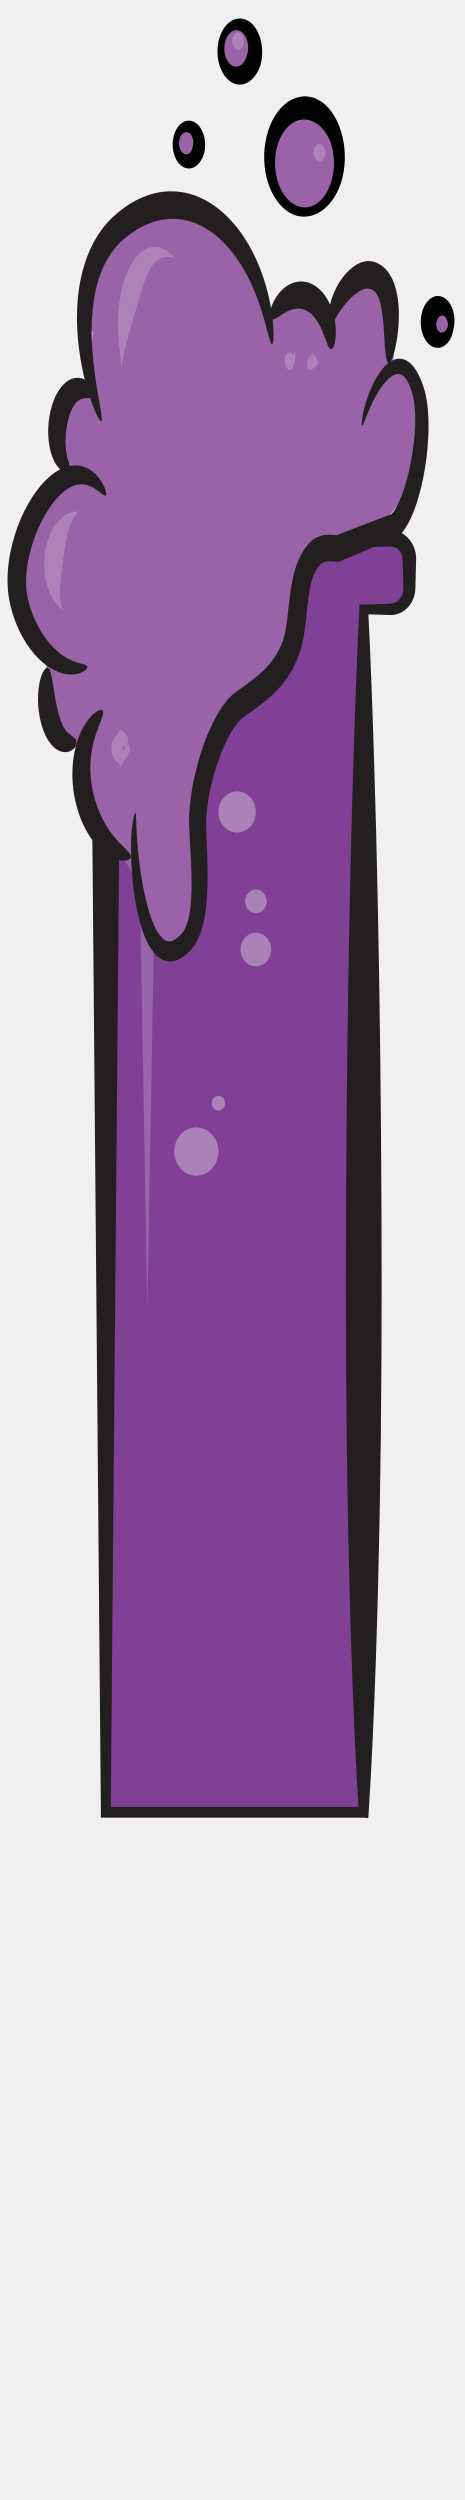
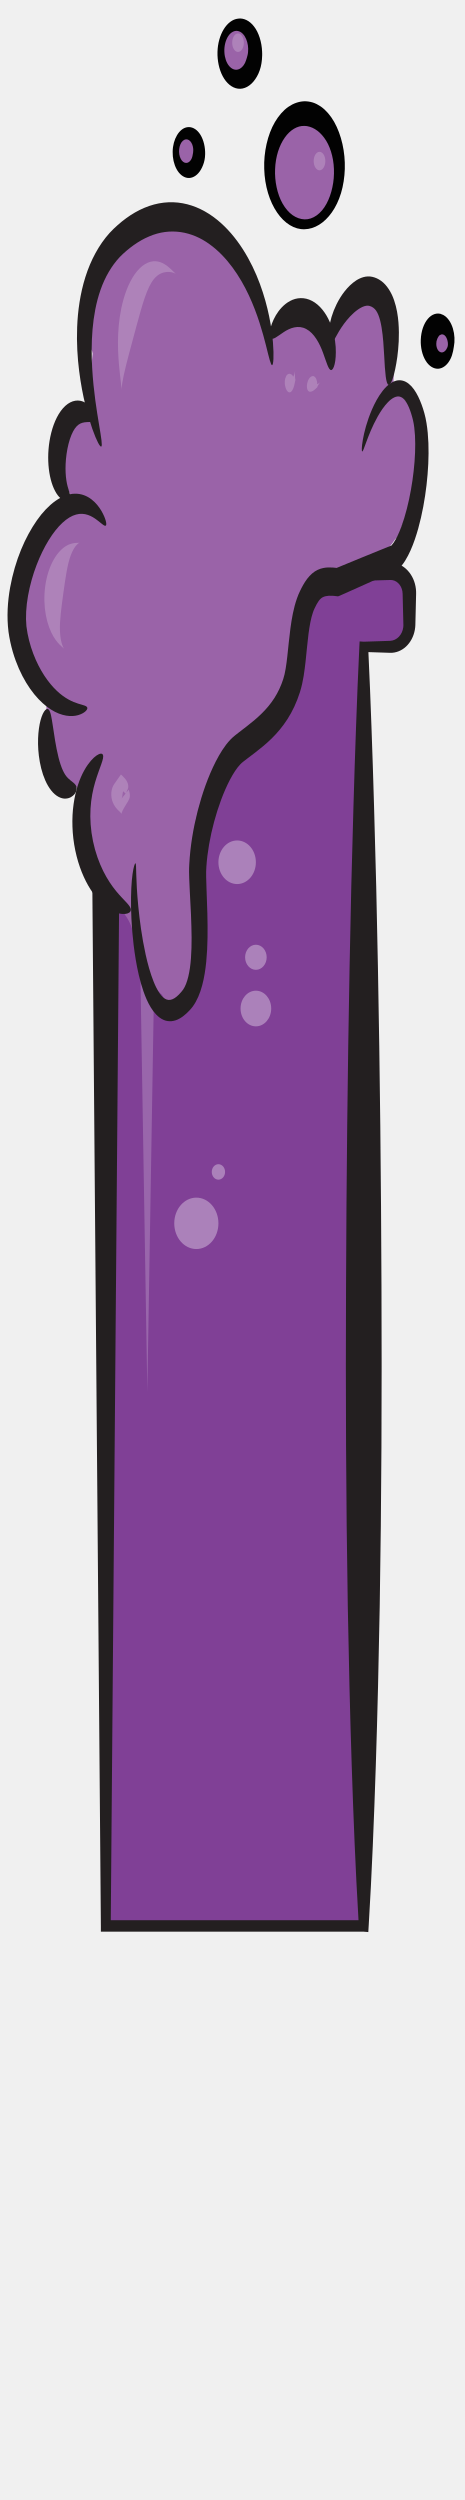
<svg xmlns="http://www.w3.org/2000/svg" version="1.1" id="Layer_1" x="0px" y="0px" width="120.922px" height="650.396px" viewBox="0 0 200.922 650.396" enable-background="new 0 0 200.922 387.396" xml:space="preserve">
  <defs id="defs111" />
-   <g id="g3" transform="matrix(1.342472,0,0,2.005005,-1.114405,-209.0925)">
+   <g id="g3" transform="matrix(1.342472,0,0,2.132052,-1.114405,-209.2154)">
    <path d="m 26.395,113.021 h 100.067 c 3.414,0 6.183,2.028 6.183,4.534 v 6.273 c 0,2.504 -2.769,4.534 -6.183,4.534 h -8.505 V 387.707 H 34.897 V 128.364 h -8.5 c -3.414,0 -6.186,-2.03 -6.186,-4.534 v -6.273 c -0.002,-2.506 2.77,-4.536 6.184,-4.536 z" id="path5" style="fill:#804096" />
    <rect x="35.752" y="156.089" width="81.353" height="217.083" id="rect7" style="fill:#804096" />
    <path d="m 134.747,116.606 c -0.129,-0.701 -0.426,-1.391 -0.875,-2.021 -0.898,-1.265 -2.407,-2.296 -4.228,-2.858 -0.919,-0.285 -1.868,-0.445 -2.899,-0.486 l -2.196,-0.044 -4.27,-0.08 -8.533,-0.163 -17.07,-0.322 -68.28,-1.197 c -2.71,-0.028 -5.474,0.725 -7.505,2.065 -2.055,1.328 -3.398,3.243 -3.659,5.283 l -0.042,0.452 -0.011,0.209 -0.007,0.513 -0.008,0.835 -0.005,1.67 -0.002,3.345 c -0.005,0.962 0.237,2.011 0.73,2.951 0.493,0.949 1.226,1.829 2.148,2.58 1.831,1.507 4.468,2.491 7.23,2.687 l 0.631,0.033 0.314,0.007 0.698,0.002 1.141,-0.002 1.927,-0.013 3.334,255.655 v 0.001 1.161 h 1.584 83.062 l 1.468,0.078 0.12,-1.238 c 1.044,-10.807 1.717,-21.613 2.287,-32.419 0.56,-10.806 0.962,-21.61 1.27,-32.419 0.581,-21.611 0.71,-43.223 0.563,-64.835 -0.129,-21.611 -0.487,-43.224 -1.146,-64.836 -0.32,-10.805 -0.715,-21.611 -1.24,-32.417 -0.271,-5.403 -0.495,-10.807 -0.836,-16.209 -0.285,-5.046 -0.608,-10.093 -0.989,-15.14 l 7.055,0.146 c 1.8,0.027 3.635,-0.428 5.062,-1.269 1.428,-0.835 2.465,-2.053 2.838,-3.392 0.051,-0.168 0.083,-0.333 0.114,-0.508 l 0.033,-0.284 0.021,-0.203 0.03,-0.818 0.062,-1.564 0.117,-3.126 0.032,-0.783 c 0.012,-0.297 -0.008,-0.689 -0.07,-1.027 z m -4.03,7.433 -0.006,0.104 c -0.012,0.085 -0.02,0.18 -0.037,0.268 -0.136,0.715 -0.635,1.397 -1.389,1.899 -0.756,0.501 -1.748,0.805 -2.797,0.838 l -8.525,0.176 h -0.006 l -1.332,-0.056 -0.086,1.097 c -0.416,5.403 -0.76,10.805 -1.062,16.209 -0.342,5.402 -0.565,10.806 -0.837,16.209 -0.525,10.805 -0.92,21.612 -1.242,32.417 -0.657,21.612 -1.016,43.226 -1.144,64.836 -0.149,21.613 -0.019,43.225 0.563,64.835 0.307,10.809 0.709,21.613 1.271,32.419 0.546,10.418 1.202,20.836 2.184,31.255 H 36.5 l 3.366,-258.181 0.048,-3.606 -5.017,-0.034 h -0.005 l -4.563,-0.048 -4.056,-0.02 c -0.267,-0.023 -0.52,-0.119 -0.717,-0.275 -0.099,-0.074 -0.168,-0.166 -0.216,-0.257 -0.046,-0.103 -0.072,-0.167 -0.075,-0.317 l -0.019,-6.349 c 0.019,-0.182 0.133,-0.395 0.336,-0.56 0.214,-0.167 0.479,-0.267 0.813,-0.29 l 68.28,-1.2 17.07,-0.322 8.533,-0.16 4.27,-0.081 2.072,-0.034 c 0.387,-0.004 0.854,0.046 1.256,0.151 0.823,0.207 1.562,0.646 2.03,1.212 0.234,0.284 0.402,0.596 0.492,0.925 0.045,0.177 0.066,0.308 0.081,0.531 l 0.028,0.783 0.12,3.126 0.059,1.564 0.029,0.746 v 0.19 z" id="path9" style="fill:#231f20" />
    <ellipse enable-background="new    " cx="77.192" cy="172.042" rx="6.031" ry="4.42" id="ellipse11" d="m 83.223,172.042 c 0,2.441 -2.7,4.42 -6.031,4.42 -3.331,0 -6.031,-1.979 -6.031,-4.42 0,-2.441 2.7,-4.42 6.031,-4.42 3.331,0 6.031,1.979 6.031,4.42 z" style="opacity:0.34;fill:#ffffff" />
    <ellipse enable-background="new    " cx="71.162" cy="234.828" rx="2.142" ry="1.569" id="ellipse13" d="m 73.304,234.828 c 0,0.867 -0.959,1.569 -2.142,1.569 -1.183,0 -2.142,-0.702 -2.142,-1.569 0,-0.867 0.959,-1.569 2.142,-1.569 1.183,0 2.142,0.702 2.142,1.569 z" style="opacity:0.34;fill:#ffffff" />
    <ellipse enable-background="new    " cx="83.225" cy="191.308" rx="3.473" ry="2.544" id="ellipse15" d="m 86.698,191.308 c 0,1.405 -1.555,2.544 -3.473,2.544 -1.918,0 -3.473,-1.139 -3.473,-2.544 0,-1.405 1.555,-2.544 3.473,-2.544 1.918,0 3.473,1.139 3.473,2.544 z" style="opacity:0.34;fill:#ffffff" />
    <g id="g17" style="opacity:0.2">
-       <polygon points="48.269,279.436 44.176,123.959 52.363,123.959 " id="polygon19" style="fill:#ffffff" />
+       <polygon points="44.176,123.959 52.363,123.959 48.269,279.436 " id="polygon19" style="fill:#ffffff" />
    </g>
    <ellipse enable-background="new    " cx="64.051" cy="245.251" rx="7.111" ry="5.211" id="ellipse21" d="m 71.162,245.251 c 0,2.878 -3.184,5.211 -7.111,5.211 -3.927,0 -7.111,-2.333 -7.111,-5.211 0,-2.878 3.184,-5.211 7.111,-5.211 3.927,0 7.111,2.333 7.111,5.211 z" style="opacity:0.34;fill:#ffffff" />
    <ellipse enable-background="new    " cx="83.223" cy="201.697" rx="4.934" ry="3.615" id="ellipse23" d="m 88.157,201.697 c 0,1.997 -2.209,3.615 -4.934,3.615 -2.725,0 -4.934,-1.618 -4.934,-3.615 0,-1.997 2.209,-3.615 4.934,-3.615 2.725,0 4.934,1.618 4.934,3.615 z" style="opacity:0.34;fill:#ffffff" />
  </g>
-   <g id="g25" transform="matrix(1.342472,0,0,2.005005,-1.114405,-209.0925)">
+   <g id="g25" transform="matrix(1.342472,0,0,2.132052,-1.114405,-209.2154)">
    <path d="m 134.848,81.452 c -0.287,-1.004 -1.078,-1.725 -2,-2.031 -0.347,-0.474 -0.863,-0.856 -1.589,-1.061 -0.881,-1.074 -2.135,-1.261 -3.209,-0.874 -0.254,-0.066 -0.508,-0.13 -0.762,-0.191 0.752,-6.527 0.57,-13.188 -2.744,-19.059 -1.289,-2.284 -4.371,-1.7 -5.354,0.419 -3.979,-3.896 -9.316,0.709 -11.855,3.974 -0.469,0.603 -0.694,1.242 -0.744,1.862 -1.502,-1.325 -3.192,-2.027 -5.506,-2.528 -4.789,-1.038 -10.086,-0.547 -14.041,2.173 -0.803,-3.311 -2.688,-6.242 -5.467,-8.507 -0.404,-0.33 -0.883,-0.536 -1.383,-0.637 -0.217,-0.417 -0.42,-0.839 -0.648,-1.255 -0.612,-1.115 -1.522,-1.551 -2.426,-1.522 -4.156,-6.334 -9.594,-11.37 -17.463,-8.855 -0.098,0.031 -0.184,0.071 -0.275,0.108 -9.271,-1.857 -21.571,1.002 -25.053,9.356 -4.121,3.605 -6.738,8.705 -4.766,14.225 0.201,0.564 0.535,1.027 0.94,1.383 0.047,0.167 0.101,0.333 0.152,0.5 -0.705,3.627 -0.619,8.375 0.604,12.022 -0.106,0.176 -0.215,0.353 -0.323,0.526 -2.025,-0.196 -4.295,0.646 -5.994,1.681 -0.726,0.44 -1.148,1.087 -1.328,1.785 -3.604,3.15 -3.689,8.914 0.221,12.927 0.031,0.032 0.064,0.058 0.099,0.088 -1.009,1.124 -2.031,2.234 -3.078,3.322 -1.902,1.979 -3.771,3.955 -5.494,6.021 -0.857,-0.162 -1.779,0.05 -2.525,0.826 -1.778,1.854 -2.77,4.089 -3.25,6.479 -0.422,1.236 -0.76,2.511 -1.021,3.844 -0.15,0.762 -0.058,1.421 0.188,1.969 -0.073,0.164 -0.137,0.341 -0.188,0.531 -0.906,3.378 0.274,6.046 2.334,8.235 -0.656,0.848 -0.838,1.981 -0.033,3.077 0.916,1.242 4.141,3.389 5.953,5.302 -0.361,0.339 -0.631,0.798 -0.754,1.386 -0.65,3.109 -0.533,5.665 0.312,7.906 -1.266,4.126 -0.334,9.128 4.318,10.408 1.293,0.354 2.574,0.06 3.809,-0.312 0.322,-0.096 0.619,-0.155 0.9,-0.186 1.613,1.968 2.803,4.174 3.877,6.462 -0.381,2.598 0.672,5.798 2.588,8.15 -1.176,7.755 11.59,9.214 12.088,16.367 0.078,1.137 0.816,2.142 1.767,2.666 1.623,3.563 3.897,6.743 7.272,8.497 0.49,0.781 1.336,1.337 2.461,1.337 h 2 c 1.627,0 2.67,-1.294 2.9,-2.674 0.955,-0.233 1.771,-0.884 1.992,-2.028 0.438,-2.271 0.596,-4.481 0.606,-6.798 0.002,-0.492 -0.117,-0.922 -0.309,-1.299 -0.179,-8.426 -1.187,-17.539 1.674,-25.135 0.342,-0.389 0.522,-0.87 0.57,-1.385 0.526,-1.163 1.155,-2.285 1.907,-3.358 0.13,-0.176 0.255,-0.354 0.388,-0.528 0.061,-0.081 0.125,-0.162 0.188,-0.242 0.383,-0.486 0.779,-0.966 1.203,-1.431 0.064,-0.072 0.107,-0.146 0.164,-0.221 1.771,-1.489 5.143,-2.225 7.229,-3.257 2.151,-1.065 4.03,-2.857 5.85,-4.401 6.932,-5.884 11.973,-12.554 14.369,-21.375 0.701,-2.586 1.174,-5.243 2.576,-7.563 1.946,-3.226 6.942,-4.219 10.289,-4.971 6.997,-1.577 13.926,-2.063 19.008,-7.02 0.143,-0.063 0.278,-0.132 0.408,-0.224 1.161,-0.83 1.641,-1.554 1.864,-2.729 1.215,-0.381 2.121,-1.552 2.121,-2.86 0,-0.334 -0.067,-0.648 -0.17,-0.947 0.687,-1.309 1.211,-2.763 1.572,-4.303 1.932,-4.181 2.454,-8.907 0.991,-14.047 z" id="path27" style="fill:#9a63a8" />
    <g id="g29">
      <path d="m 117.455,88.75 c -0.188,-0.053 -0.199,-0.888 0.215,-2.388 0.422,-1.492 1.252,-3.656 2.949,-6.138 0.859,-1.232 1.932,-2.555 3.441,-3.77 0.758,-0.6 1.633,-1.177 2.696,-1.6 1.056,-0.421 2.351,-0.676 3.709,-0.461 1.357,0.198 2.658,0.885 3.658,1.774 1.015,0.893 1.793,1.953 2.453,3.065 0.629,1.061 1.248,2.4 1.578,3.742 0.352,1.339 0.537,2.704 0.621,4.086 0.162,2.763 -0.07,5.601 -0.601,8.496 -0.538,2.892 -1.368,5.85 -2.674,8.817 -0.662,1.481 -1.436,2.97 -2.463,4.424 -0.512,0.728 -1.094,1.444 -1.779,2.134 -0.348,0.344 -0.723,0.679 -1.133,1 l -0.403,0.293 -0.468,0.312 c -0.147,0.123 -0.325,0.176 -0.51,0.221 l -0.539,0.154 -9.502,2.699 -4.924,1.39 -2.508,0.703 -0.695,0.195 c -0.414,0.085 -0.816,0.308 -1.248,0.206 l -0.916,-0.067 -0.59,-0.026 c -1.576,-0.056 -2.91,0.104 -3.703,0.58 -0.424,0.237 -0.844,0.594 -1.305,1.112 -0.228,0.258 -0.459,0.551 -0.691,0.867 -0.113,0.156 -0.227,0.299 -0.297,0.421 -0.07,0.114 -0.147,0.239 -0.229,0.396 -0.648,1.178 -1.097,2.729 -1.439,4.413 -0.344,1.692 -0.588,3.524 -0.922,5.472 -0.361,1.938 -0.717,4.062 -1.844,6.311 -1.023,2.037 -2.408,3.872 -4,5.438 -3.203,3.141 -6.955,5.106 -10.425,6.794 l -2.561,1.224 -1.229,0.599 c -0.227,0.111 -0.356,0.177 -0.493,0.254 -0.142,0.08 -0.285,0.165 -0.431,0.261 -1.174,0.762 -2.346,1.92 -3.391,3.172 -2.098,2.54 -3.797,5.505 -5.09,8.515 -1.287,3.018 -2.176,6.134 -2.492,9.136 -0.168,1.231 -0.016,2.957 0.053,4.548 l 0.265,4.89 c 0.129,3.268 0.146,6.522 -0.354,9.771 -0.256,1.622 -0.646,3.251 -1.322,4.837 -0.664,1.576 -1.674,3.132 -3.075,4.318 -0.345,0.293 -0.734,0.573 -1.064,0.782 -0.295,0.194 -0.619,0.407 -0.977,0.61 -0.695,0.4 -1.438,0.755 -2.232,1.026 -1.57,0.556 -3.449,0.715 -5.137,0.225 -1.693,-0.475 -3.037,-1.466 -4.045,-2.502 -1.019,-1.049 -1.761,-2.173 -2.375,-3.28 -1.216,-2.222 -1.938,-4.4 -2.488,-6.439 -1.07,-4.089 -1.41,-7.663 -1.502,-10.583 -0.078,-2.921 0.147,-5.195 0.477,-6.715 0.328,-1.525 0.761,-2.265 0.953,-2.209 0.205,0.057 0.183,0.843 0.252,2.313 0.066,1.471 0.219,3.642 0.646,6.405 0.434,2.753 1.102,6.129 2.381,9.804 0.647,1.824 1.457,3.736 2.567,5.481 1.089,1.729 2.611,3.303 4.203,3.619 0.787,0.169 1.627,0.079 2.556,-0.293 0.459,-0.185 0.932,-0.434 1.401,-0.736 0.23,-0.146 0.474,-0.32 0.746,-0.519 0.244,-0.17 0.408,-0.305 0.588,-0.471 1.41,-1.285 2.215,-3.676 2.523,-6.365 0.318,-2.701 0.229,-5.68 0.012,-8.788 l -0.393,-4.81 c -0.066,-0.829 -0.133,-1.672 -0.181,-2.547 -0.022,-0.448 -0.043,-0.862 -0.051,-1.366 -0.012,-0.563 0.039,-1.063 0.068,-1.511 0.312,-3.72 1.291,-7.341 2.711,-10.839 1.438,-3.491 3.295,-6.887 5.838,-10.041 1.291,-1.567 2.732,-3.094 4.676,-4.399 0.242,-0.162 0.498,-0.319 0.765,-0.47 0.27,-0.154 0.559,-0.302 0.75,-0.397 l 1.299,-0.644 2.541,-1.233 c 3.317,-1.622 6.455,-3.358 8.826,-5.7 1.182,-1.162 2.149,-2.462 2.856,-3.855 0.633,-1.19 0.996,-2.877 1.318,-4.651 0.317,-1.786 0.58,-3.685 0.996,-5.647 0.426,-1.958 0.973,-4.021 2.106,-6.062 0.138,-0.247 0.297,-0.513 0.476,-0.784 0.172,-0.268 0.344,-0.483 0.5,-0.693 0.313,-0.416 0.651,-0.836 1.032,-1.254 0.75,-0.832 1.711,-1.687 2.875,-2.311 1.16,-0.633 2.425,-0.96 3.55,-1.104 1.139,-0.147 2.176,-0.141 3.164,-0.098 l 0.729,0.045 0.359,0.028 c 0.053,0.004 0.024,0.004 0.041,0.005 0.012,0.004 0.021,10e-4 0.032,10e-4 l 0.57,-0.148 2.521,-0.656 4.957,-1.284 9.524,-2.443 c 0.023,-0.006 0.051,-0.002 0.07,-0.016 l 0.031,-0.014 c 0,0 0.006,-0.003 0.077,-0.054 0.222,-0.161 0.443,-0.346 0.662,-0.549 0.438,-0.413 0.865,-0.894 1.263,-1.421 0.799,-1.053 1.489,-2.258 2.094,-3.493 1.205,-2.481 2.063,-5.107 2.656,-7.661 0.586,-2.558 0.905,-5.075 0.893,-7.411 -0.006,-1.166 -0.102,-2.286 -0.307,-3.311 -0.195,-1.033 -0.525,-1.878 -0.998,-2.833 -0.898,-1.811 -2.101,-3.101 -3.375,-3.377 -1.281,-0.343 -2.842,0.239 -4.117,1.076 -1.295,0.842 -2.381,1.89 -3.283,2.895 -1.805,2.031 -2.926,3.9 -3.672,5.164 -0.74,1.271 -1.117,1.979 -1.326,1.918 z" id="path31" style="fill:#231f20" />
    </g>
    <g id="g33">
      <path d="m 42.955,181.75 c -0.067,0.4 -0.721,0.712 -1.899,0.776 -1.173,0.06 -2.88,-0.146 -4.857,-0.907 -1.971,-0.755 -4.203,-2.078 -6.229,-4.085 -2.021,-1.996 -3.834,-4.678 -4.891,-7.866 -1.061,-3.181 -1.205,-6.536 -0.553,-9.414 0.631,-2.893 2.008,-5.236 3.432,-6.839 1.433,-1.616 2.881,-2.547 3.953,-3.016 1.084,-0.462 1.805,-0.477 2.045,-0.15 0.533,0.697 -1.065,2.537 -2.488,5.55 -0.7,1.508 -1.307,3.319 -1.489,5.369 -0.195,2.042 0.039,4.322 0.799,6.614 0.76,2.292 1.953,4.344 3.285,6.035 1.336,1.698 2.809,3.034 4.153,4.071 2.7,2.063 4.884,3.006 4.739,3.862 z" id="path35" style="fill:#231f20" />
    </g>
    <g id="g37">
      <path d="m 16.43,141.045 c 0.711,0.422 0.969,1.544 1.401,3.298 0.418,1.737 0.937,4.173 1.828,6.417 0.445,1.115 0.941,2.021 1.432,2.683 0.49,0.666 0.988,1.133 1.593,1.526 1.209,0.778 2.641,1.112 2.825,1.937 0.099,0.396 -0.104,0.87 -0.68,1.325 -0.572,0.438 -1.545,0.881 -2.928,0.908 -1.365,0.041 -3.141,-0.488 -4.582,-1.655 -1.457,-1.148 -2.543,-2.771 -3.23,-4.492 -1.354,-3.473 -1.176,-6.713 -0.489,-8.953 0.354,-1.121 0.862,-2.001 1.397,-2.522 0.54,-0.533 1.073,-0.664 1.433,-0.472 z" id="path39" style="fill:#231f20" />
    </g>
    <g id="g41">
      <path d="m 34.955,103.75 c -0.32,0.293 -1.272,-0.311 -2.883,-1.095 -1.6,-0.775 -3.949,-1.61 -6.748,-1.108 -2.787,0.455 -5.988,2.279 -8.826,5.2 -2.822,2.898 -5.391,6.863 -6.641,11.253 -0.619,2.166 -0.813,4.384 -0.521,6.183 0.365,1.93 1.187,3.892 2.203,5.57 2.058,3.411 4.9,5.925 7.541,7.501 2.658,1.601 5.137,2.276 6.908,2.622 1.777,0.346 2.879,0.45 2.965,0.875 0.084,0.381 -0.891,1.078 -2.959,1.461 -2.045,0.375 -5.229,0.283 -8.768,-1.142 -3.515,-1.406 -7.363,-4.088 -10.313,-8.287 -1.463,-2.111 -2.688,-4.547 -3.344,-7.458 -0.604,-3.073 -0.287,-6.08 0.506,-8.944 1.652,-5.708 4.902,-10.284 8.613,-13.643 3.707,-3.341 8.205,-5.413 12.313,-5.42 2.035,-0.025 3.871,0.458 5.289,1.15 1.429,0.691 2.459,1.554 3.185,2.323 1.439,1.567 1.769,2.704 1.48,2.959 z" id="path43" style="fill:#231f20" />
    </g>
    <g id="g45">
      <path d="m 31.455,82.25 c -0.219,0.361 -0.752,0.478 -1.481,0.518 -0.728,0.039 -1.67,0.002 -2.591,0.167 -0.934,0.159 -1.735,0.521 -2.469,1.186 -0.735,0.662 -1.469,1.728 -2.016,3.08 -0.543,1.352 -0.842,2.801 -0.935,4.085 -0.094,1.293 0.021,2.411 0.234,3.3 0.207,0.899 0.545,1.6 0.852,2.193 0.304,0.591 0.543,1.075 0.404,1.472 -0.131,0.379 -0.658,0.657 -1.59,0.54 -0.91,-0.107 -2.24,-0.733 -3.314,-2.042 -2.209,-2.614 -3.002,-7.327 -1.215,-11.796 0.896,-2.227 2.453,-4.256 4.531,-5.445 1.027,-0.591 2.154,-0.943 3.209,-1.043 1.055,-0.111 2.018,0.027 2.816,0.259 1.604,0.481 2.571,1.295 3.112,1.95 0.545,0.668 0.662,1.231 0.453,1.576 z" id="path47" style="fill:#231f20" />
    </g>
    <g id="g49">
      <path d="m 88.455,71.25 c -0.426,0.063 -0.969,-1.455 -2,-4.045 C 85.414,64.632 83.822,60.951 80.957,57.09 78.115,53.253 73.896,49.247 68.265,46.717 62.681,44.158 55.699,43.3 48.853,45.154 c -1.709,0.45 -3.365,1.047 -4.951,1.755 -0.793,0.354 -1.568,0.738 -2.326,1.144 -0.744,0.399 -1.537,0.856 -2.158,1.262 -2.641,1.768 -4.778,4.088 -6.201,6.644 -1.438,2.563 -2.229,5.363 -2.594,8.081 -0.363,2.725 -0.326,5.364 -0.115,7.773 0.439,4.837 1.502,8.751 2.207,11.467 0.728,2.718 1.123,4.281 0.742,4.472 -0.356,0.182 -1.469,-1.035 -2.904,-3.593 -1.409,-2.56 -3.186,-6.474 -4.241,-11.738 -0.519,-2.628 -0.836,-5.603 -0.642,-8.852 0.199,-3.235 0.945,-6.783 2.66,-10.192 1.705,-3.416 4.385,-6.55 7.795,-8.93 0.902,-0.616 1.709,-1.092 2.599,-1.593 0.877,-0.49 1.782,-0.953 2.713,-1.38 1.862,-0.856 3.832,-1.579 5.883,-2.12 4.102,-1.093 8.332,-1.385 12.326,-0.922 3.998,0.453 7.744,1.645 11.012,3.303 6.582,3.326 11.123,8.379 13.844,13.019 2.75,4.682 3.824,8.95 4.217,11.865 0.373,2.939 0.129,4.578 -0.264,4.631 z" id="path51" style="fill:#231f20" />
    </g>
    <g id="g53">
      <path d="m 107.455,72.25 c -0.854,0.004 -1.485,-1.588 -2.602,-3.492 -1.099,-1.908 -2.881,-4.019 -5.424,-4.833 -2.525,-0.865 -5.214,-0.227 -7.265,0.642 -2.057,0.857 -3.545,1.715 -4.211,1.184 -0.623,-0.472 -0.352,-2.354 1.697,-4.602 1.029,-1.091 2.557,-2.233 4.604,-2.914 2.023,-0.687 4.599,-0.832 7.06,-0.005 2.467,0.805 4.442,2.452 5.662,4.214 1.239,1.77 1.782,3.609 1.944,5.112 0.281,3.052 -0.688,4.714 -1.465,4.694 z" id="path55" style="fill:#231f20" />
    </g>
    <g id="g57">
      <path d="m 125.955,75.25 c -0.844,-0.118 -1.143,-2.479 -1.42,-5.958 -0.158,-1.724 -0.33,-3.762 -0.834,-5.689 -0.252,-0.955 -0.602,-1.863 -1.051,-2.55 -0.455,-0.693 -0.947,-1.131 -1.623,-1.443 -0.338,-0.159 -0.736,-0.276 -1.17,-0.358 -0.23,-0.04 -0.34,-0.052 -0.521,-0.06 -0.176,-0.008 -0.371,-10e-4 -0.573,0.019 -0.816,0.071 -1.761,0.367 -2.642,0.753 -1.787,0.783 -3.35,1.904 -4.551,2.926 -1.205,1.033 -2.059,1.994 -2.668,2.704 -0.619,0.703 -1.023,1.194 -1.449,1.159 -0.396,-0.025 -0.791,-0.68 -0.766,-1.9 0.02,-1.211 0.51,-2.907 1.612,-4.667 1.113,-1.749 2.777,-3.606 5.216,-5.098 1.225,-0.73 2.647,-1.396 4.414,-1.694 0.438,-0.074 0.901,-0.122 1.387,-0.129 0.483,-0.015 1.043,0.028 1.475,0.093 0.894,0.137 1.822,0.378 2.738,0.801 1.854,0.821 3.367,2.376 4.199,3.938 0.858,1.573 1.223,3.115 1.405,4.506 0.339,2.794 0.015,5.103 -0.368,6.981 -0.833,3.737 -2.017,5.779 -2.81,5.666 z" id="path59" style="fill:#231f20" />
    </g>
    <g id="g61" style="opacity:0.2">
      <path d="m 39.955,76.25 c 0.006,0 -0.024,-0.491 -0.188,-1.396 -0.15,-0.904 -0.429,-2.228 -0.65,-3.898 -0.221,-1.668 -0.4,-3.688 -0.24,-5.937 0.156,-2.244 0.636,-4.73 1.771,-7.222 1.125,-2.471 2.873,-4.743 5.139,-6.156 1.121,-0.705 2.351,-1.167 3.514,-1.351 1.166,-0.184 2.248,-0.111 3.154,0.088 1.824,0.408 2.996,1.177 3.789,1.641 0.783,0.494 1.205,0.738 1.205,0.738 0.008,-0.007 -0.453,-0.216 -1.35,-0.335 -0.882,-0.118 -2.23,-0.142 -3.615,0.289 -0.688,0.218 -1.363,0.547 -1.967,0.992 -0.607,0.444 -1.148,0.996 -1.65,1.644 -0.998,1.296 -1.873,2.995 -2.764,4.948 -0.886,1.952 -1.717,3.946 -2.519,5.813 -0.793,1.869 -1.551,3.615 -2.143,5.119 -0.592,1.504 -1.027,2.763 -1.246,3.644 -0.226,0.882 -0.244,1.38 -0.24,1.379 z" id="path63" style="fill:#ffffff" />
    </g>
    <g id="g65" style="opacity:0.2">
      <path d="m 21.455,128.75 c 0,0 -0.072,-0.058 -0.227,-0.145 l -0.699,-0.392 c -0.299,-0.184 -0.701,-0.396 -1.117,-0.723 -0.418,-0.322 -0.914,-0.711 -1.383,-1.227 -0.945,-1.019 -1.896,-2.49 -2.422,-4.289 -0.537,-1.792 -0.668,-3.888 -0.197,-5.976 0.461,-2.088 1.471,-3.948 2.744,-5.346 1.27,-1.406 2.793,-2.32 4.109,-2.79 0.655,-0.245 1.278,-0.36 1.799,-0.45 0.521,-0.094 0.975,-0.098 1.324,-0.119 0.354,-0.018 0.622,-0.012 0.801,-0.021 0.178,-0.007 0.268,-0.024 0.268,-0.024 0.004,0 -0.375,0.069 -0.938,0.453 -0.285,0.177 -0.599,0.457 -0.922,0.788 -0.328,0.328 -0.636,0.768 -0.931,1.236 -0.59,0.953 -1.028,2.153 -1.397,3.435 -0.367,1.29 -0.675,2.679 -1,4.137 -0.318,1.459 -0.625,2.862 -0.853,4.201 -0.225,1.336 -0.358,2.622 -0.274,3.75 0.049,0.559 0.114,1.089 0.25,1.534 0.133,0.445 0.28,0.836 0.444,1.128 0.32,0.606 0.625,0.842 0.621,0.84 z" id="path67" style="fill:#ffffff" />
    </g>
    <g id="g69" style="opacity:0.2">
      <path d="m 39.955,162.25 c 0.006,-0.002 -0.043,-0.104 -0.279,-0.259 -0.106,-0.081 -0.25,-0.178 -0.442,-0.292 -0.178,-0.116 -0.455,-0.241 -0.666,-0.409 -0.217,-0.165 -0.517,-0.351 -0.726,-0.581 -0.211,-0.229 -0.495,-0.485 -0.666,-0.782 -0.389,-0.586 -0.584,-1.315 -0.491,-2.021 0.092,-0.709 0.455,-1.301 0.942,-1.738 l 2.133,-1.911 0.195,0.094 c 0.244,0.116 0.494,0.313 0.783,0.502 0.275,0.206 0.654,0.397 1.023,0.871 0.18,0.227 0.311,0.505 0.35,0.726 0.043,0.224 0.021,0.388 -0.012,0.511 -0.097,0.25 -0.226,0.381 -0.314,0.509 -0.383,0.486 -0.348,0.8 -0.33,0.781 0.025,-0.02 -0.203,-0.146 -0.791,-0.498 -0.145,-0.08 -0.32,-0.182 -0.494,-0.179 -0.018,0.002 -0.035,0.002 -0.053,0.007 -0.025,0.011 0.01,-0.002 0.057,-0.019 l 0.119,-0.05 c 0.113,-0.045 0.203,-0.092 0.254,-0.123 0.104,-0.063 0.095,-0.083 0.052,-0.021 -0.043,0.062 -0.123,0.208 -0.203,0.468 -0.037,0.123 -0.08,0.281 -0.117,0.462 l -0.076,0.408 c -0.037,0.145 -0.133,0.327 -0.246,0.444 l 2.328,-1.818 c 0.256,0.494 0.398,0.938 0.353,1.33 -0.048,0.393 -0.285,0.718 -0.64,1.088 -0.149,0.183 -0.397,0.379 -0.567,0.573 -0.16,0.194 -0.406,0.4 -0.563,0.593 -0.152,0.189 -0.369,0.386 -0.49,0.552 -0.131,0.167 -0.227,0.313 -0.287,0.429 -0.146,0.238 -0.144,0.355 -0.136,0.353 z" id="path71" style="fill:#ffffff" />
    </g>
    <g id="g73" style="opacity:0.2">
      <path d="m 94.955,73.25 c -0.004,-0.007 -0.01,0.038 0.111,0.193 0.053,0.069 0.133,0.162 0.27,0.257 0.113,0.076 0.045,0.029 0.019,0.017 l -0.078,-0.04 c -0.064,-0.022 -0.09,-0.033 -0.133,-0.034 -0.015,-0.003 -0.021,0.003 0.008,-0.009 0.057,-0.016 0.223,-0.138 0.356,-0.368 0.142,-0.228 0.232,-0.506 0.304,-0.758 0.021,-0.074 0.08,-0.411 0.024,-0.063 -0.026,0.18 -0.045,0.453 -0.039,0.638 0.004,0.18 0.009,0.436 0.027,0.584 0.02,0.164 0.041,0.285 0.061,0.371 0.041,0.195 0.07,0.22 0.07,0.22 -0.002,-0.014 -0.024,0.012 -0.082,0.201 l -0.115,0.365 c -0.049,0.148 -0.12,0.392 -0.204,0.563 -0.08,0.179 -0.193,0.439 -0.318,0.602 -0.123,0.17 -0.285,0.402 -0.463,0.521 -0.172,0.148 -0.383,0.235 -0.601,0.264 -0.227,0.021 -0.453,-0.016 -0.709,-0.17 -0.233,-0.142 -0.483,-0.397 -0.655,-0.734 -0.185,-0.34 -0.306,-0.789 -0.275,-1.234 -0.006,-0.458 0.223,-0.872 0.43,-1.147 0.207,-0.269 0.533,-0.408 0.761,-0.451 0.223,-0.073 0.485,-0.011 0.646,0.02 0.172,0.035 0.291,0.086 0.377,0.117 0.181,0.077 0.212,0.082 0.208,0.075 z" id="path75" style="fill:#ffffff" />
    </g>
    <g id="g77" style="opacity:0.2">
      <path d="m 102.955,74.75 c 0.002,-0.007 -0.024,0.021 -0.035,0.215 -0.002,0.043 -0.004,0.095 0,0.155 -0.002,0.035 0.029,0.199 0.019,0.132 -0.006,-0.043 -0.027,-0.098 -0.035,-0.128 -0.033,-0.084 -0.082,-0.106 -0.043,-0.084 0.037,0.021 0.182,0.042 0.363,-0.005 0.184,-0.043 0.368,-0.136 0.53,-0.228 l 0.22,-0.144 0.047,-0.035 c 0.004,-0.003 0.022,-0.018 0.016,-0.012 l -0.07,0.052 -0.241,0.205 c -0.134,0.119 -0.314,0.294 -0.414,0.407 -0.109,0.122 -0.187,0.216 -0.238,0.286 -0.117,0.155 -0.119,0.188 -0.119,0.188 0.008,-0.01 -0.021,-0.005 -0.186,0.103 l -0.322,0.193 c -0.133,0.077 -0.35,0.208 -0.521,0.28 -0.176,0.078 -0.432,0.195 -0.625,0.231 -0.198,0.046 -0.469,0.108 -0.67,0.083 -0.217,-0.002 -0.422,-0.075 -0.586,-0.192 -0.168,-0.128 -0.295,-0.296 -0.36,-0.568 -0.063,-0.246 -0.058,-0.586 0.061,-0.927 0.109,-0.354 0.338,-0.736 0.668,-1.018 0.312,-0.313 0.756,-0.431 1.086,-0.469 0.326,-0.034 0.644,0.105 0.822,0.238 0.197,0.112 0.328,0.343 0.41,0.479 0.086,0.148 0.127,0.27 0.158,0.354 0.053,0.191 0.063,0.216 0.065,0.209 z" id="path79" style="fill:#ffffff" />
    </g>
    <g id="g81">
      <circle cx="98.884" cy="31.474" r="11.224" id="circle83" d="m 110.108,31.474 c 0,6.199 -5.025,11.224 -11.224,11.224 -6.199,0 -11.224,-5.025 -11.224,-11.224 0,-6.199 5.025,-11.224 11.224,-11.224 6.199,0 11.224,5.025 11.224,11.224 z" style="fill:#9a63a8" />
      <path d="m 111.855,31.518 c -0.078,1.598 -0.492,3.345 -1.207,4.83 -0.722,1.508 -1.744,2.845 -2.963,3.929 -2.433,2.179 -5.604,3.39 -8.804,3.421 -3.2,0.073 -6.434,-1.169 -8.83,-3.393 -2.42,-2.215 -3.997,-5.383 -4.143,-8.875 -0.182,-3.303 1.053,-6.908 3.457,-9.473 1.205,-1.281 2.666,-2.351 4.301,-3.07 0.818,-0.357 1.674,-0.636 2.551,-0.824 0.438,-0.095 0.88,-0.167 1.324,-0.223 l 0.67,-0.062 0.734,-0.028 0.551,0.012 0.724,0.049 c 0.457,0.046 0.895,0.107 1.34,0.192 0.883,0.177 1.741,0.46 2.565,0.813 1.646,0.723 3.115,1.801 4.302,3.109 2.364,2.633 3.6,6.152 3.43,9.546 l -0.002,0.047 z m -3.498,-0.044 c -0.144,-2.494 -1.33,-4.814 -3.146,-6.327 -0.893,-0.77 -1.91,-1.357 -2.979,-1.758 -0.533,-0.209 -1.088,-0.354 -1.646,-0.463 -0.274,-0.056 -0.565,-0.099 -0.84,-0.129 L 99.371,22.766 98.82,22.75 c -2.168,-0.063 -4.562,0.79 -6.293,2.368 -1.775,1.581 -2.963,3.815 -3.119,6.4 -0.172,2.394 0.674,5.067 2.434,6.998 0.884,0.96 1.957,1.769 3.168,2.311 1.214,0.54 2.527,0.835 3.873,0.871 2.689,0.06 5.357,-1.152 7.07,-3.153 0.859,-0.994 1.502,-2.146 1.906,-3.354 0.414,-1.229 0.576,-2.42 0.498,-3.761 v 0.044 z" id="path85" style="fill:#020202" />
    </g>
    <g id="g87">
      <circle cx="77.471" cy="7.75" r="5.5" id="circle89" d="m 82.971,7.75 c 0,3.038 -2.462,5.5 -5.5,5.5 -3.038,0 -5.5,-2.462 -5.5,-5.5 0,-3.038 2.462,-5.5 5.5,-5.5 3.038,0 5.5,2.462 5.5,5.5 z" style="fill:#9a63a8" />
      <path d="m 85.232,7.808 0.016,0.27 -0.006,0.431 c -0.014,0.267 -0.031,0.515 -0.07,0.771 -0.073,0.51 -0.196,1.018 -0.387,1.501 -0.381,0.97 -1.016,1.825 -1.779,2.505 -1.508,1.391 -3.592,2.078 -5.534,1.909 -1.951,-0.151 -3.755,-1.123 -4.925,-2.521 -1.186,-1.396 -1.758,-3.196 -1.686,-4.923 0.143,-3.5 3.002,-6.506 6.641,-6.755 1.697,-0.163 3.66,0.373 5.127,1.598 1.494,1.202 2.49,3.125 2.605,5.158 L 85.232,7.808 z M 80.707,7.75 C 80.834,6.897 80.645,5.959 80.09,5.13 79.528,4.307 78.627,3.654 77.441,3.505 76.39,3.357 75.123,3.738 74.293,4.571 73.447,5.395 72.978,6.592 73.08,7.75 c 0.062,1.159 0.676,2.223 1.537,2.855 0.861,0.649 1.922,0.866 2.855,0.701 0.94,-0.155 1.719,-0.656 2.241,-1.314 0.254,-0.336 0.437,-0.7 0.607,-1.062 0.086,-0.183 0.172,-0.366 0.236,-0.563 l 0.088,-0.296 0.032,-0.108 0.029,-0.27 0.002,0.057 0,0 z" id="path91" style="fill:#020202" />
    </g>
    <g id="g93">
      <circle cx="61.205" cy="28" r="3.75" id="circle95" d="m 64.955,28 c 0,2.071 -1.679,3.75 -3.75,3.75 -2.071,0 -3.75,-1.679 -3.75,-3.75 0,-2.071 1.679,-3.75 3.75,-3.75 2.071,0 3.75,1.679 3.75,3.75 z" style="fill:#9a63a8" />
      <path d="m 66.879,28.098 0.006,0.368 c -0.01,0.192 -0.034,0.431 -0.062,0.644 -0.068,0.381 -0.182,0.732 -0.338,1.078 -0.32,0.679 -0.777,1.28 -1.322,1.771 -1.092,0.979 -2.578,1.453 -3.957,1.329 -1.373,-0.107 -2.674,-0.79 -3.512,-1.775 -0.857,-0.979 -1.307,-2.265 -1.266,-3.512 0.028,-2.529 2.125,-4.799 4.776,-4.997 1.291,-0.114 2.721,0.292 3.793,1.203 1.086,0.896 1.806,2.31 1.883,3.794 l -10e-4,0.097 z M 63.029,28 c 0.084,-0.48 -0.004,-1.021 -0.314,-1.509 -0.313,-0.485 -0.836,-0.885 -1.51,-0.994 -0.662,-0.117 -1.391,0.095 -1.928,0.575 -0.533,0.494 -0.824,1.202 -0.795,1.928 0.033,0.72 0.391,1.385 0.93,1.793 0.549,0.409 1.199,0.535 1.793,0.42 0.586,-0.116 1.053,-0.448 1.346,-0.866 0.148,-0.205 0.248,-0.437 0.304,-0.663 0.026,-0.112 0.057,-0.231 0.088,-0.329 0.008,-0.03 0.024,-0.035 0.045,-0.085 L 63.033,27.903 63.029,28 z" id="path97" style="fill:#020202" />
    </g>
    <g id="g99">
      <circle cx="142.456" cy="66.622" r="3.628" id="circle101" d="m 146.084,66.622 c 0,2.004 -1.624,3.628 -3.628,3.628 -2.004,0 -3.628,-1.624 -3.628,-3.628 0,-2.004 1.624,-3.628 3.628,-3.628 2.004,0 3.628,1.624 3.628,3.628 z" style="fill:#9a63a8" />
      <path d="m 147.145,66.676 c -0.205,1.079 -0.48,2.374 -1.289,3.347 -0.781,0.99 -2.008,1.725 -3.398,1.911 -1.373,0.197 -2.949,-0.21 -4.129,-1.184 -0.584,-0.493 -1.088,-1.108 -1.442,-1.818 -0.171,-0.358 -0.313,-0.732 -0.41,-1.121 -0.043,-0.195 -0.084,-0.393 -0.115,-0.589 l -0.031,-0.299 -0.012,-0.149 -0.006,-0.074 -0.002,-0.038 v -0.018 l 0.002,-0.147 0.002,-0.355 c 0.014,-0.209 0.043,-0.478 0.08,-0.711 0.08,-0.414 0.19,-0.795 0.342,-1.176 0.311,-0.752 0.779,-1.434 1.367,-1.983 0.588,-0.549 1.293,-0.968 2.047,-1.214 0.379,-0.118 0.766,-0.204 1.154,-0.242 0.194,-0.014 0.389,-0.025 0.579,-0.028 l 0.685,0.043 0.352,0.087 c 0.193,0.041 0.429,0.099 0.636,0.156 0.364,0.126 0.692,0.281 1.012,0.464 0.627,0.373 1.16,0.859 1.565,1.412 0.82,1.102 1.16,2.454 1.017,3.676 l -0.006,0.05 z m -2.122,-0.054 c -0.142,-0.68 -0.58,-1.216 -1.111,-1.455 -0.266,-0.119 -0.537,-0.17 -0.787,-0.162 -0.123,0.006 -0.252,0.025 -0.35,0.054 -0.029,0.023 -0.027,0.04 -0.07,0.051 l -0.358,0.05 c 0.219,0.007 0.061,0.002 0.106,0.005 h -0.002 l -0.004,0.003 -0.01,0.005 -0.019,0.012 -0.035,0.019 -0.067,0.037 -0.123,0.077 c -0.076,0.06 -0.146,0.109 -0.207,0.168 -0.123,0.117 -0.223,0.237 -0.307,0.358 -0.084,0.123 -0.152,0.245 -0.207,0.371 -0.025,0.06 -0.052,0.136 -0.068,0.186 0,0 -0.008,-0.033 -0.025,-0.007 l -0.032,0.354 c 0.006,-0.255 0.002,-0.07 0.004,-0.126 v 0.002 0.003 0.007 l -0.002,0.015 -0.005,0.026 -0.012,0.059 c -0.002,0.039 -0.002,0.075 -0.01,0.114 0,0.075 -0.006,0.156 0.002,0.24 0.006,0.168 0.041,0.356 0.129,0.535 0.16,0.378 0.471,0.75 1.002,0.942 0.515,0.19 1.172,0.146 1.732,-0.214 0.271,-0.184 0.521,-0.426 0.705,-0.723 0.086,-0.148 0.146,-0.319 0.162,-0.486 v -0.218 l -0.031,-0.357 v 0.055 z" id="path103" style="fill:#020202" />
    </g>
    <circle enable-background="new    " cx="103.713" cy="29.875" r="1.875" id="circle105" d="m 105.588,29.875 c 0,1.036 -0.839,1.875 -1.875,1.875 -1.036,0 -1.875,-0.839 -1.875,-1.875 0,-1.036 0.839,-1.875 1.875,-1.875 1.036,0 1.875,0.839 1.875,1.875 z" style="opacity:0.2;fill:#ffffff" />
    <circle enable-background="new    " cx="77.471" cy="5.875" r="1.875" id="circle107" d="m 79.346,5.875 c 0,1.036 -0.839,1.875 -1.875,1.875 -1.036,0 -1.875,-0.839 -1.875,-1.875 0,-1.036 0.839,-1.875 1.875,-1.875 1.036,0 1.875,0.839 1.875,1.875 z" style="opacity:0.2;fill:#ffffff" />
  </g>
</svg>
